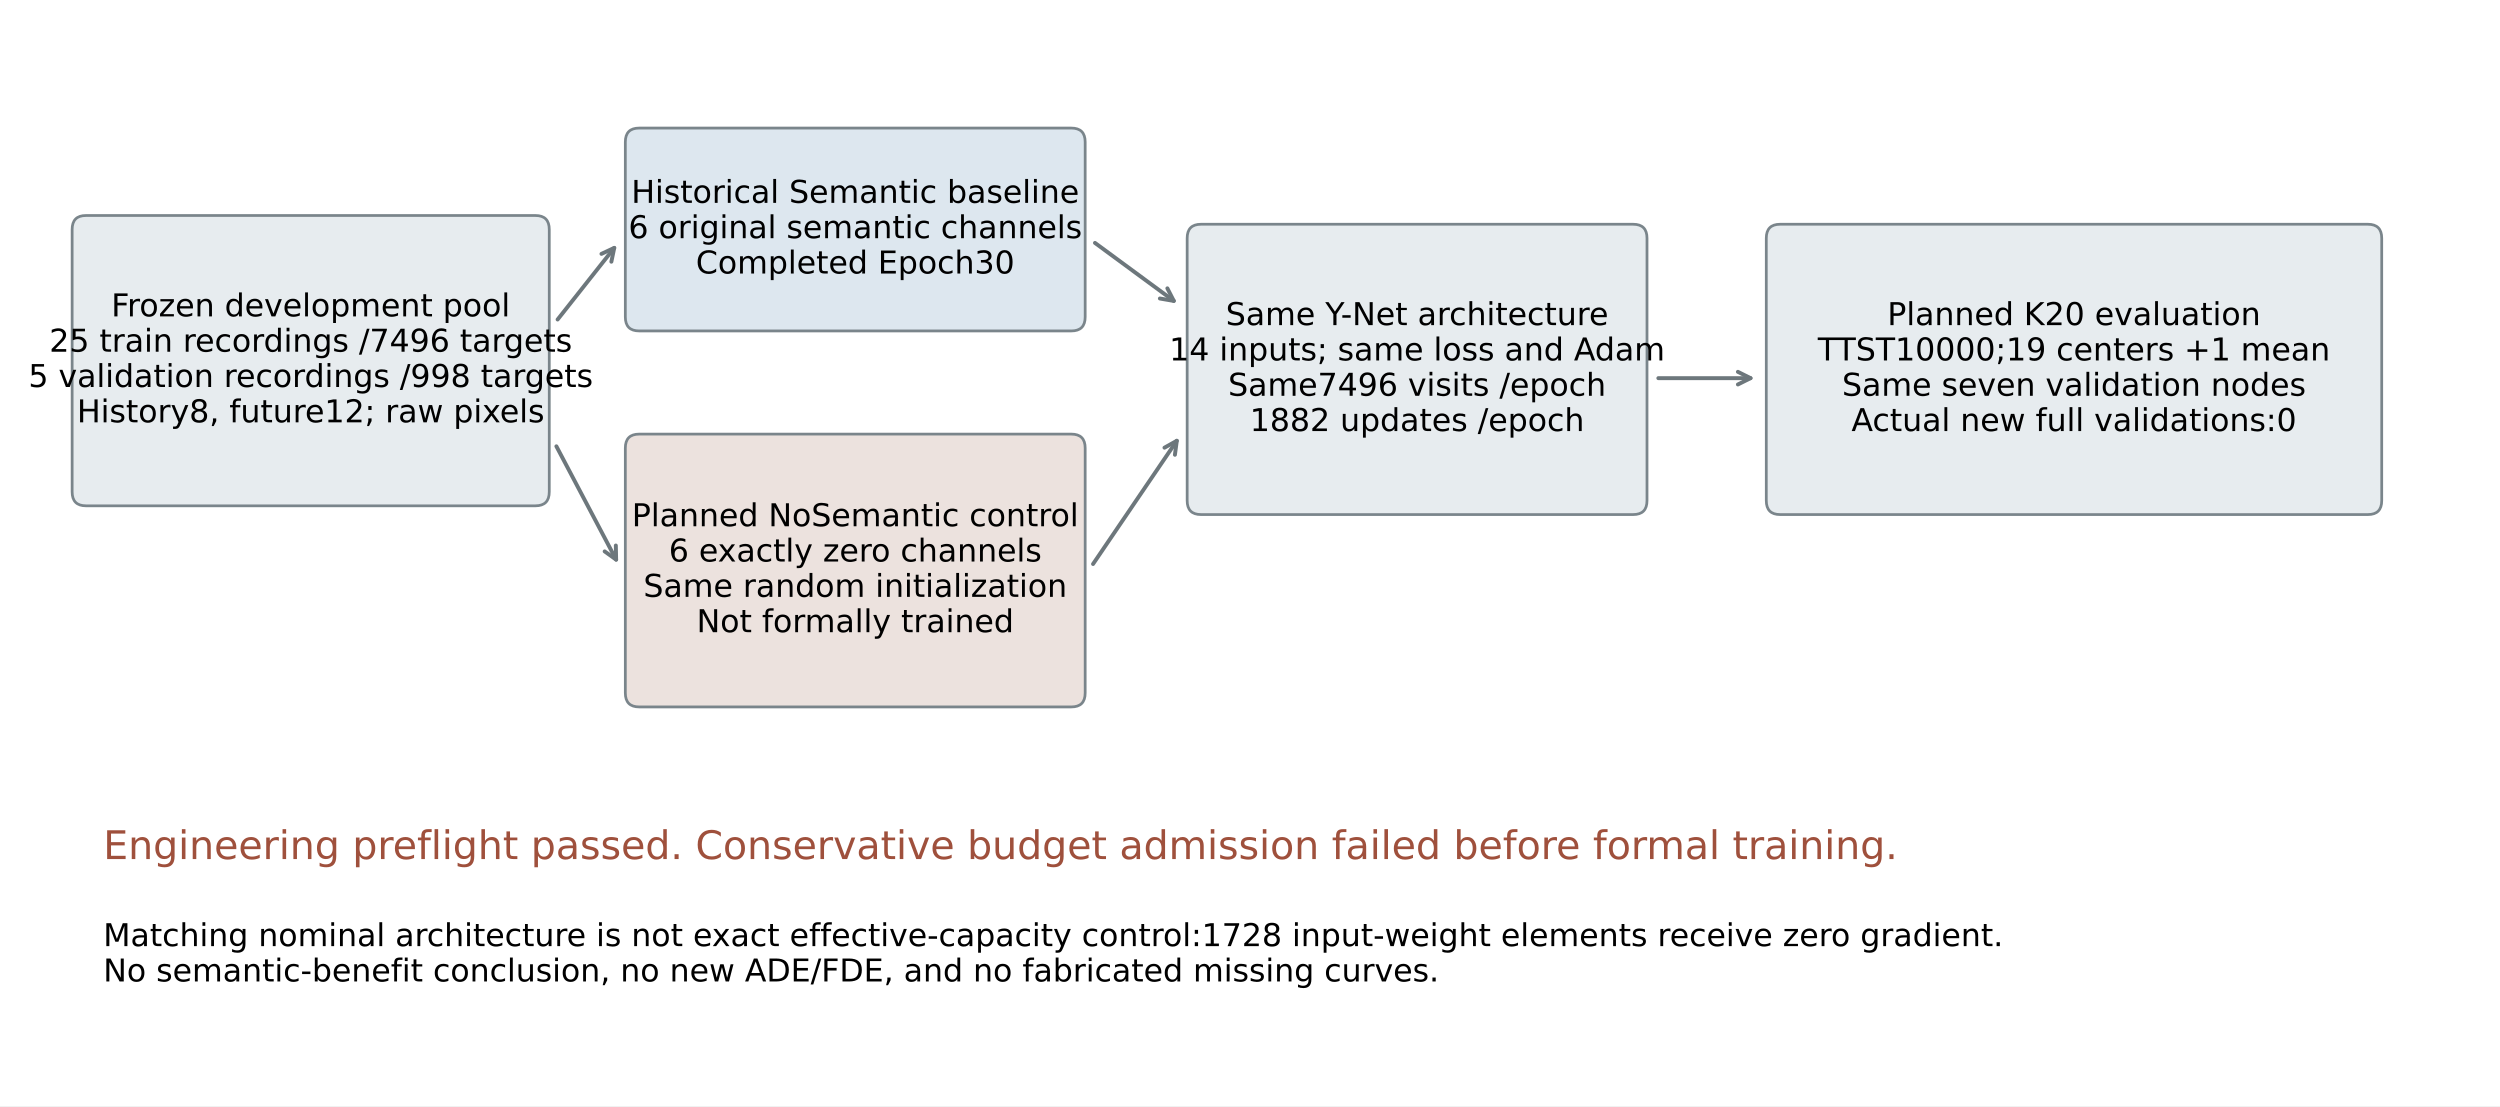
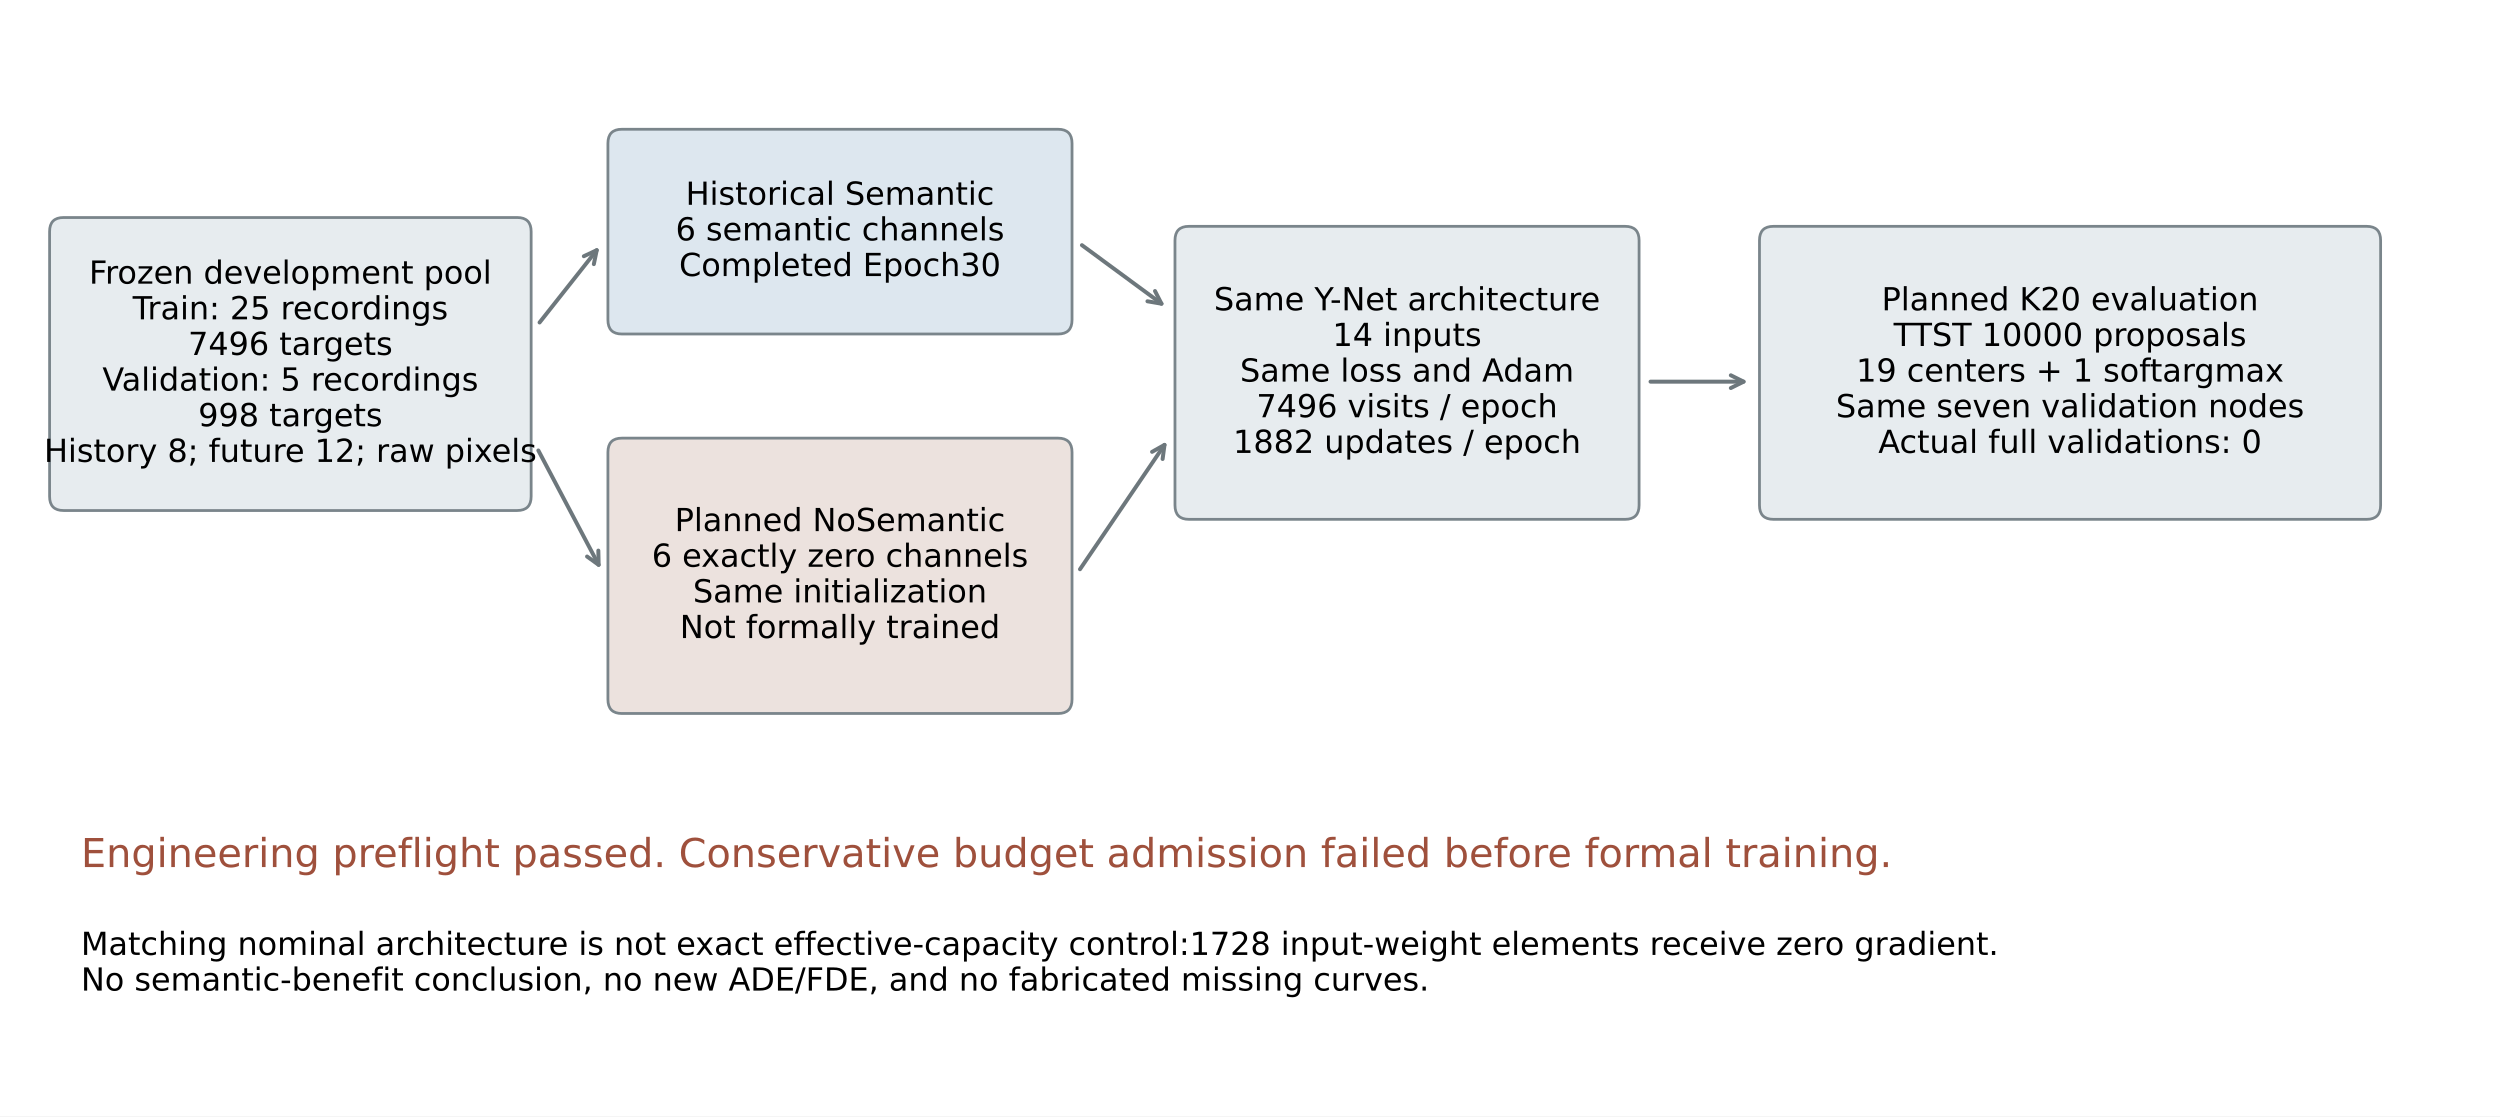
- <svg xmlns="http://www.w3.org/2000/svg" width="634.034pt" height="280.512pt" viewBox="0 0 634.034 280.512" version="1.1">
+ <svg xmlns="http://www.w3.org/2000/svg" width="628.2pt" height="280.512pt" viewBox="0 0 628.2 280.512" version="1.1">
  <defs>
    <style type="text/css">*{stroke-linejoin: round; stroke-linecap: butt}</style>
  </defs>
  <g id="figure_1">
    <g id="patch_1">
-       <path d="M 0 280.512 L 634.034 280.512 L 634.034 0 L 0 0 z " style="fill: #ffffff" />
+       <path d="M 0 280.512 L 628.2 280.512 L 628.2 0 L 0 0 z " style="fill: #ffffff" />
    </g>
    <g id="axes_1">
      <g id="patch_2">
-         <path d="M 21.802 128.281 L 135.794 128.281 Q 139.301 128.281 139.301 124.733 L 139.301 58.205 Q 139.301 54.657 135.794 54.657 L 21.802 54.657 Q 18.295 54.657 18.295 58.205 L 18.295 124.733 Q 18.295 128.281 21.802 128.281 z " clip-path="url(#p12d0def06f)" style="fill: #e7ecef; stroke: #7a858b; stroke-width: 0.7; stroke-linejoin: miter" />
+         <path d="M 15.969 128.281 L 129.96 128.281 Q 133.467 128.281 133.467 124.733 L 133.467 58.205 Q 133.467 54.657 129.96 54.657 L 15.969 54.657 Q 12.461 54.657 12.461 58.205 L 12.461 124.733 Q 12.461 128.281 15.969 128.281 z " clip-path="url(#p4d81bcf64c)" style="fill: #e7ecef; stroke: #7a858b; stroke-width: 0.7; stroke-linejoin: miter" />
      </g>
      <g id="patch_3">
-         <path d="M 162.1 83.929 L 271.707 83.929 Q 275.214 83.929 275.214 80.381 L 275.214 36.029 Q 275.214 32.481 271.707 32.481 L 162.1 32.481 Q 158.592 32.481 158.592 36.029 L 158.592 80.381 Q 158.592 83.929 162.1 83.929 z " clip-path="url(#p12d0def06f)" style="fill: #dde7ef; stroke: #7a858b; stroke-width: 0.7; stroke-linejoin: miter" />
+         <path d="M 156.266 83.929 L 265.873 83.929 Q 269.38 83.929 269.38 80.381 L 269.38 36.029 Q 269.38 32.481 265.873 32.481 L 156.266 32.481 Q 152.758 32.481 152.758 36.029 L 152.758 80.381 Q 152.758 83.929 156.266 83.929 z " clip-path="url(#p4d81bcf64c)" style="fill: #dde7ef; stroke: #7a858b; stroke-width: 0.7; stroke-linejoin: miter" />
      </g>
      <g id="patch_4">
-         <path d="M 162.1 179.286 L 271.707 179.286 Q 275.214 179.286 275.214 175.738 L 275.214 113.645 Q 275.214 110.097 271.707 110.097 L 162.1 110.097 Q 158.592 110.097 158.592 113.645 L 158.592 175.738 Q 158.592 179.286 162.1 179.286 z " clip-path="url(#p12d0def06f)" style="fill: #ece2de; stroke: #7a858b; stroke-width: 0.7; stroke-linejoin: miter" />
+         <path d="M 156.266 179.286 L 265.873 179.286 Q 269.38 179.286 269.38 175.738 L 269.38 113.645 Q 269.38 110.097 265.873 110.097 L 156.266 110.097 Q 152.758 110.097 152.758 113.645 L 152.758 175.738 Q 152.758 179.286 156.266 179.286 z " clip-path="url(#p4d81bcf64c)" style="fill: #ece2de; stroke: #7a858b; stroke-width: 0.7; stroke-linejoin: miter" />
      </g>
      <g id="patch_5">
-         <path d="M 304.589 130.499 L 414.196 130.499 Q 417.703 130.499 417.703 126.95 L 417.703 60.422 Q 417.703 56.874 414.196 56.874 L 304.589 56.874 Q 301.081 56.874 301.081 60.422 L 301.081 126.95 Q 301.081 130.499 304.589 130.499 z " clip-path="url(#p12d0def06f)" style="fill: #e7ecef; stroke: #7a858b; stroke-width: 0.7; stroke-linejoin: miter" />
+         <path d="M 298.755 130.499 L 408.362 130.499 Q 411.87 130.499 411.87 126.95 L 411.87 60.422 Q 411.87 56.874 408.362 56.874 L 298.755 56.874 Q 295.248 56.874 295.248 60.422 L 295.248 126.95 Q 295.248 130.499 298.755 130.499 z " clip-path="url(#p4d81bcf64c)" style="fill: #e7ecef; stroke: #7a858b; stroke-width: 0.7; stroke-linejoin: miter" />
      </g>
      <g id="patch_6">
-         <path d="M 451.462 130.499 L 600.528 130.499 Q 604.036 130.499 604.036 126.95 L 604.036 60.422 Q 604.036 56.874 600.528 56.874 L 451.462 56.874 Q 447.955 56.874 447.955 60.422 L 447.955 126.95 Q 447.955 130.499 451.462 130.499 z " clip-path="url(#p12d0def06f)" style="fill: #e7ecef; stroke: #7a858b; stroke-width: 0.7; stroke-linejoin: miter" />
+         <path d="M 445.629 130.499 L 594.694 130.499 Q 598.202 130.499 598.202 126.95 L 598.202 60.422 Q 598.202 56.874 594.694 56.874 L 445.629 56.874 Q 442.121 56.874 442.121 60.422 L 442.121 126.95 Q 442.121 130.499 445.629 130.499 z " clip-path="url(#p4d81bcf64c)" style="fill: #e7ecef; stroke: #7a858b; stroke-width: 0.7; stroke-linejoin: miter" />
      </g>
      <g id="text_1">
-         <text style="font: 8px 'DejaVu Sans'" transform="translate(28.21375 80.23892)">Frozen development pool</text>
-         <text style="font: 8px 'DejaVu Sans'" transform="translate(12.49375 89.19718)">25 train recordings /7496 targets</text>
-         <text style="font: 8px 'DejaVu Sans'" transform="translate(7.2 98.15542)">5 validation recordings /998 targets</text>
-         <text style="font: 8px 'DejaVu Sans'" transform="translate(19.52188 107.1137)">History8, future12; raw pixels</text>
+         <text style="font: 8px 'DejaVu Sans'" transform="translate(22.37991 71.28068)">Frozen development pool</text>
+         <text style="font: 8px 'DejaVu Sans'" transform="translate(33.34366 80.23892)">Train: 25 recordings</text>
+         <text style="font: 8px 'DejaVu Sans'" transform="translate(47.26679 89.19718)">7496 targets</text>
+         <text style="font: 8px 'DejaVu Sans'" transform="translate(25.73116 98.15542)">Validation: 5 recordings</text>
+         <text style="font: 8px 'DejaVu Sans'" transform="translate(49.81179 107.1137)">998 targets</text>
+         <text style="font: 8px 'DejaVu Sans'" transform="translate(11.06929 116.0719)">History 8; future 12; raw pixels</text>
      </g>
      <g id="text_2">
-         <text style="font: 8px 'DejaVu Sans'" transform="translate(160.1081 51.45405)">Historical Semantic baseline</text>
-         <text style="font: 8px 'DejaVu Sans'" transform="translate(159.375 60.4123)">6 original semantic channels</text>
-         <text style="font: 8px 'DejaVu Sans'" transform="translate(176.4756 69.37055)">Completed Epoch30</text>
+         <text style="font: 8px 'DejaVu Sans'" transform="translate(172.2999 51.45405)">Historical Semantic</text>
+         <text style="font: 8px 'DejaVu Sans'" transform="translate(169.7637 60.4123)">6 semantic channels</text>
+         <text style="font: 8px 'DejaVu Sans'" transform="translate(170.6418 69.37055)">Completed Epoch30</text>
      </g>
      <g id="text_3">
-         <text style="font: 8px 'DejaVu Sans'" transform="translate(160.2506 133.4613)">Planned NoSemantic control</text>
-         <text style="font: 8px 'DejaVu Sans'" transform="translate(169.6138 142.4196)">6 exactly zero channels</text>
-         <text style="font: 8px 'DejaVu Sans'" transform="translate(163.1756 151.3778)">Same random initialization</text>
-         <text style="font: 8px 'DejaVu Sans'" transform="translate(176.6744 160.3361)">Not formally trained</text>
+         <text style="font: 8px 'DejaVu Sans'" transform="translate(169.5512 133.4613)">Planned NoSemantic</text>
+         <text style="font: 8px 'DejaVu Sans'" transform="translate(163.7799 142.4196)">6 exactly zero channels</text>
+         <text style="font: 8px 'DejaVu Sans'" transform="translate(174.1268 151.3778)">Same initialization</text>
+         <text style="font: 8px 'DejaVu Sans'" transform="translate(170.8405 160.3361)">Not formally trained</text>
      </g>
      <g id="text_4">
-         <text style="font: 8px 'DejaVu Sans'" transform="translate(310.8699 82.45652)">Same Y-Net architecture</text>
-         <text style="font: 8px 'DejaVu Sans'" transform="translate(296.5287 91.41478)">14 inputs; same loss and Adam</text>
-         <text style="font: 8px 'DejaVu Sans'" transform="translate(311.4662 100.373)">Same7496 visits /epoch</text>
-         <text style="font: 8px 'DejaVu Sans'" transform="translate(316.9618 109.3313)">1882 updates /epoch</text>
+         <text style="font: 8px 'DejaVu Sans'" transform="translate(305.0361 77.9774)">Same Y-Net architecture</text>
+         <text style="font: 8px 'DejaVu Sans'" transform="translate(334.8248 86.93565)">14 inputs</text>
+         <text style="font: 8px 'DejaVu Sans'" transform="translate(311.5917 95.8939)">Same loss and Adam</text>
+         <text style="font: 8px 'DejaVu Sans'" transform="translate(315.7092 104.8521)">7496 visits / epoch</text>
+         <text style="font: 8px 'DejaVu Sans'" transform="translate(309.8567 113.8104)">1882 updates / epoch</text>
      </g>
      <g id="text_5">
-         <text style="font: 8px 'DejaVu Sans'" transform="translate(478.6553 82.45652)">Planned K20 evaluation</text>
-         <text style="font: 8px 'DejaVu Sans'" transform="translate(461.0265 91.41478)">TTST10000;19 centers +1 mean</text>
-         <text style="font: 8px 'DejaVu Sans'" transform="translate(467.164 100.373)">Same seven validation nodes</text>
-         <text style="font: 8px 'DejaVu Sans'" transform="translate(469.5471 109.3313)">Actual new full validations:0</text>
+         <text style="font: 8px 'DejaVu Sans'" transform="translate(472.8214 77.9774)">Planned K20 evaluation</text>
+         <text style="font: 8px 'DejaVu Sans'" transform="translate(475.8371 86.93565)">TTST 10000 proposals</text>
+         <text style="font: 8px 'DejaVu Sans'" transform="translate(466.4189 95.8939)">19 centers + 1 softargmax</text>
+         <text style="font: 8px 'DejaVu Sans'" transform="translate(461.3302 104.8521)">Same seven validation nodes</text>
+         <text style="font: 8px 'DejaVu Sans'" transform="translate(471.9808 113.8104)">Actual full validations: 0</text>
      </g>
      <g id="patch_7">
-         <path d="M 141.418 81.031 Q 148.947 71.51 155.782 62.867 " style="fill: none; stroke: #6d777c; stroke-linecap: round" />
-         <path d="M 152.542 64.384 L 155.782 62.867 L 155.052 66.369 " style="fill: none; stroke: #6d777c; stroke-linecap: round" />
+         <path d="M 135.584 81.031 Q 143.113 71.51 149.948 62.867 " style="fill: none; stroke: #6d777c; stroke-linecap: round" />
+         <path d="M 146.709 64.384 L 149.948 62.867 L 149.219 66.369 " style="fill: none; stroke: #6d777c; stroke-linecap: round" />
      </g>
      <g id="patch_8">
-         <path d="M 141.109 113.194 Q 148.945 128.056 156.259 141.93 " style="fill: none; stroke: #6d777c; stroke-linecap: round" />
-         <path d="M 156.182 138.353 L 156.259 141.93 L 153.352 139.845 " style="fill: none; stroke: #6d777c; stroke-linecap: round" />
+         <path d="M 135.276 113.194 Q 143.111 128.056 150.426 141.93 " style="fill: none; stroke: #6d777c; stroke-linecap: round" />
+         <path d="M 150.349 138.353 L 150.426 141.93 L 147.518 139.845 " style="fill: none; stroke: #6d777c; stroke-linecap: round" />
      </g>
      <g id="patch_9">
-         <path d="M 277.701 61.607 Q 288.147 69.292 297.692 76.314 " style="fill: none; stroke: #6d777c; stroke-linecap: round" />
-         <path d="M 296.062 73.129 L 297.692 76.314 L 294.166 75.707 " style="fill: none; stroke: #6d777c; stroke-linecap: round" />
+         <path d="M 271.867 61.607 Q 282.313 69.292 291.858 76.314 " style="fill: none; stroke: #6d777c; stroke-linecap: round" />
+         <path d="M 290.228 73.129 L 291.858 76.314 L 288.332 75.707 " style="fill: none; stroke: #6d777c; stroke-linecap: round" />
      </g>
      <g id="patch_10">
-         <path d="M 277.214 143.039 Q 288.147 126.952 298.451 111.79 " style="fill: none; stroke: #6d777c; stroke-linecap: round" />
-         <path d="M 295.329 113.538 L 298.451 111.79 L 297.975 115.336 " style="fill: none; stroke: #6d777c; stroke-linecap: round" />
+         <path d="M 271.38 143.039 Q 282.313 126.952 292.617 111.79 " style="fill: none; stroke: #6d777c; stroke-linecap: round" />
+         <path d="M 289.495 113.538 L 292.617 111.79 L 292.142 115.336 " style="fill: none; stroke: #6d777c; stroke-linecap: round" />
      </g>
      <g id="patch_11">
-         <path d="M 420.581 95.904 Q 432.828 95.904 443.958 95.904 " style="fill: none; stroke: #6d777c; stroke-linecap: round" />
-         <path d="M 440.758 94.304 L 443.958 95.904 L 440.758 97.504 " style="fill: none; stroke: #6d777c; stroke-linecap: round" />
+         <path d="M 414.747 95.904 Q 426.994 95.904 438.124 95.904 " style="fill: none; stroke: #6d777c; stroke-linecap: round" />
+         <path d="M 434.924 94.304 L 438.124 95.904 L 434.924 97.504 " style="fill: none; stroke: #6d777c; stroke-linecap: round" />
      </g>
      <g id="text_6">
-         <text style="fill: #9f503c; font: 10px 'DejaVu Sans'; text-anchor: start" x="26.187" y="217.872" transform="rotate(-0 26.1867 217.872)">Engineering preflight passed. Conservative budget admission failed before formal training.</text>
+         <text style="fill: #9f503c; font: 10px 'DejaVu Sans'; text-anchor: start" x="20.353" y="217.872" transform="rotate(-0 20.35286 217.872)">Engineering preflight passed. Conservative budget admission failed before formal training.</text>
      </g>
      <g id="text_7">
-         <text style="font: 8px 'DejaVu Sans'" transform="translate(26.1867 239.9601)">Matching nominal architecture is not exact effective-capacity control:1728 input-weight elements receive zero gradient.</text>
-         <text style="font: 8px 'DejaVu Sans'" transform="translate(26.1867 248.9184)">No semantic-benefit conclusion, no new ADE/FDE, and no fabricated missing curves.</text>
+         <text style="font: 8px 'DejaVu Sans'" transform="translate(20.35286 239.9601)">Matching nominal architecture is not exact effective-capacity control:1728 input-weight elements receive zero gradient.</text>
+         <text style="font: 8px 'DejaVu Sans'" transform="translate(20.35286 248.9184)">No semantic-benefit conclusion, no new ADE/FDE, and no fabricated missing curves.</text>
      </g>
    </g>
  </g>
  <defs>
-     <clipPath id="p12d0def06f">
-       <rect x="13.034" y="7.2" width="613.8" height="266.112" />
+     <clipPath id="p4d81bcf64c">
+       <rect x="7.2" y="7.2" width="613.8" height="266.112" />
    </clipPath>
  </defs>
</svg>
